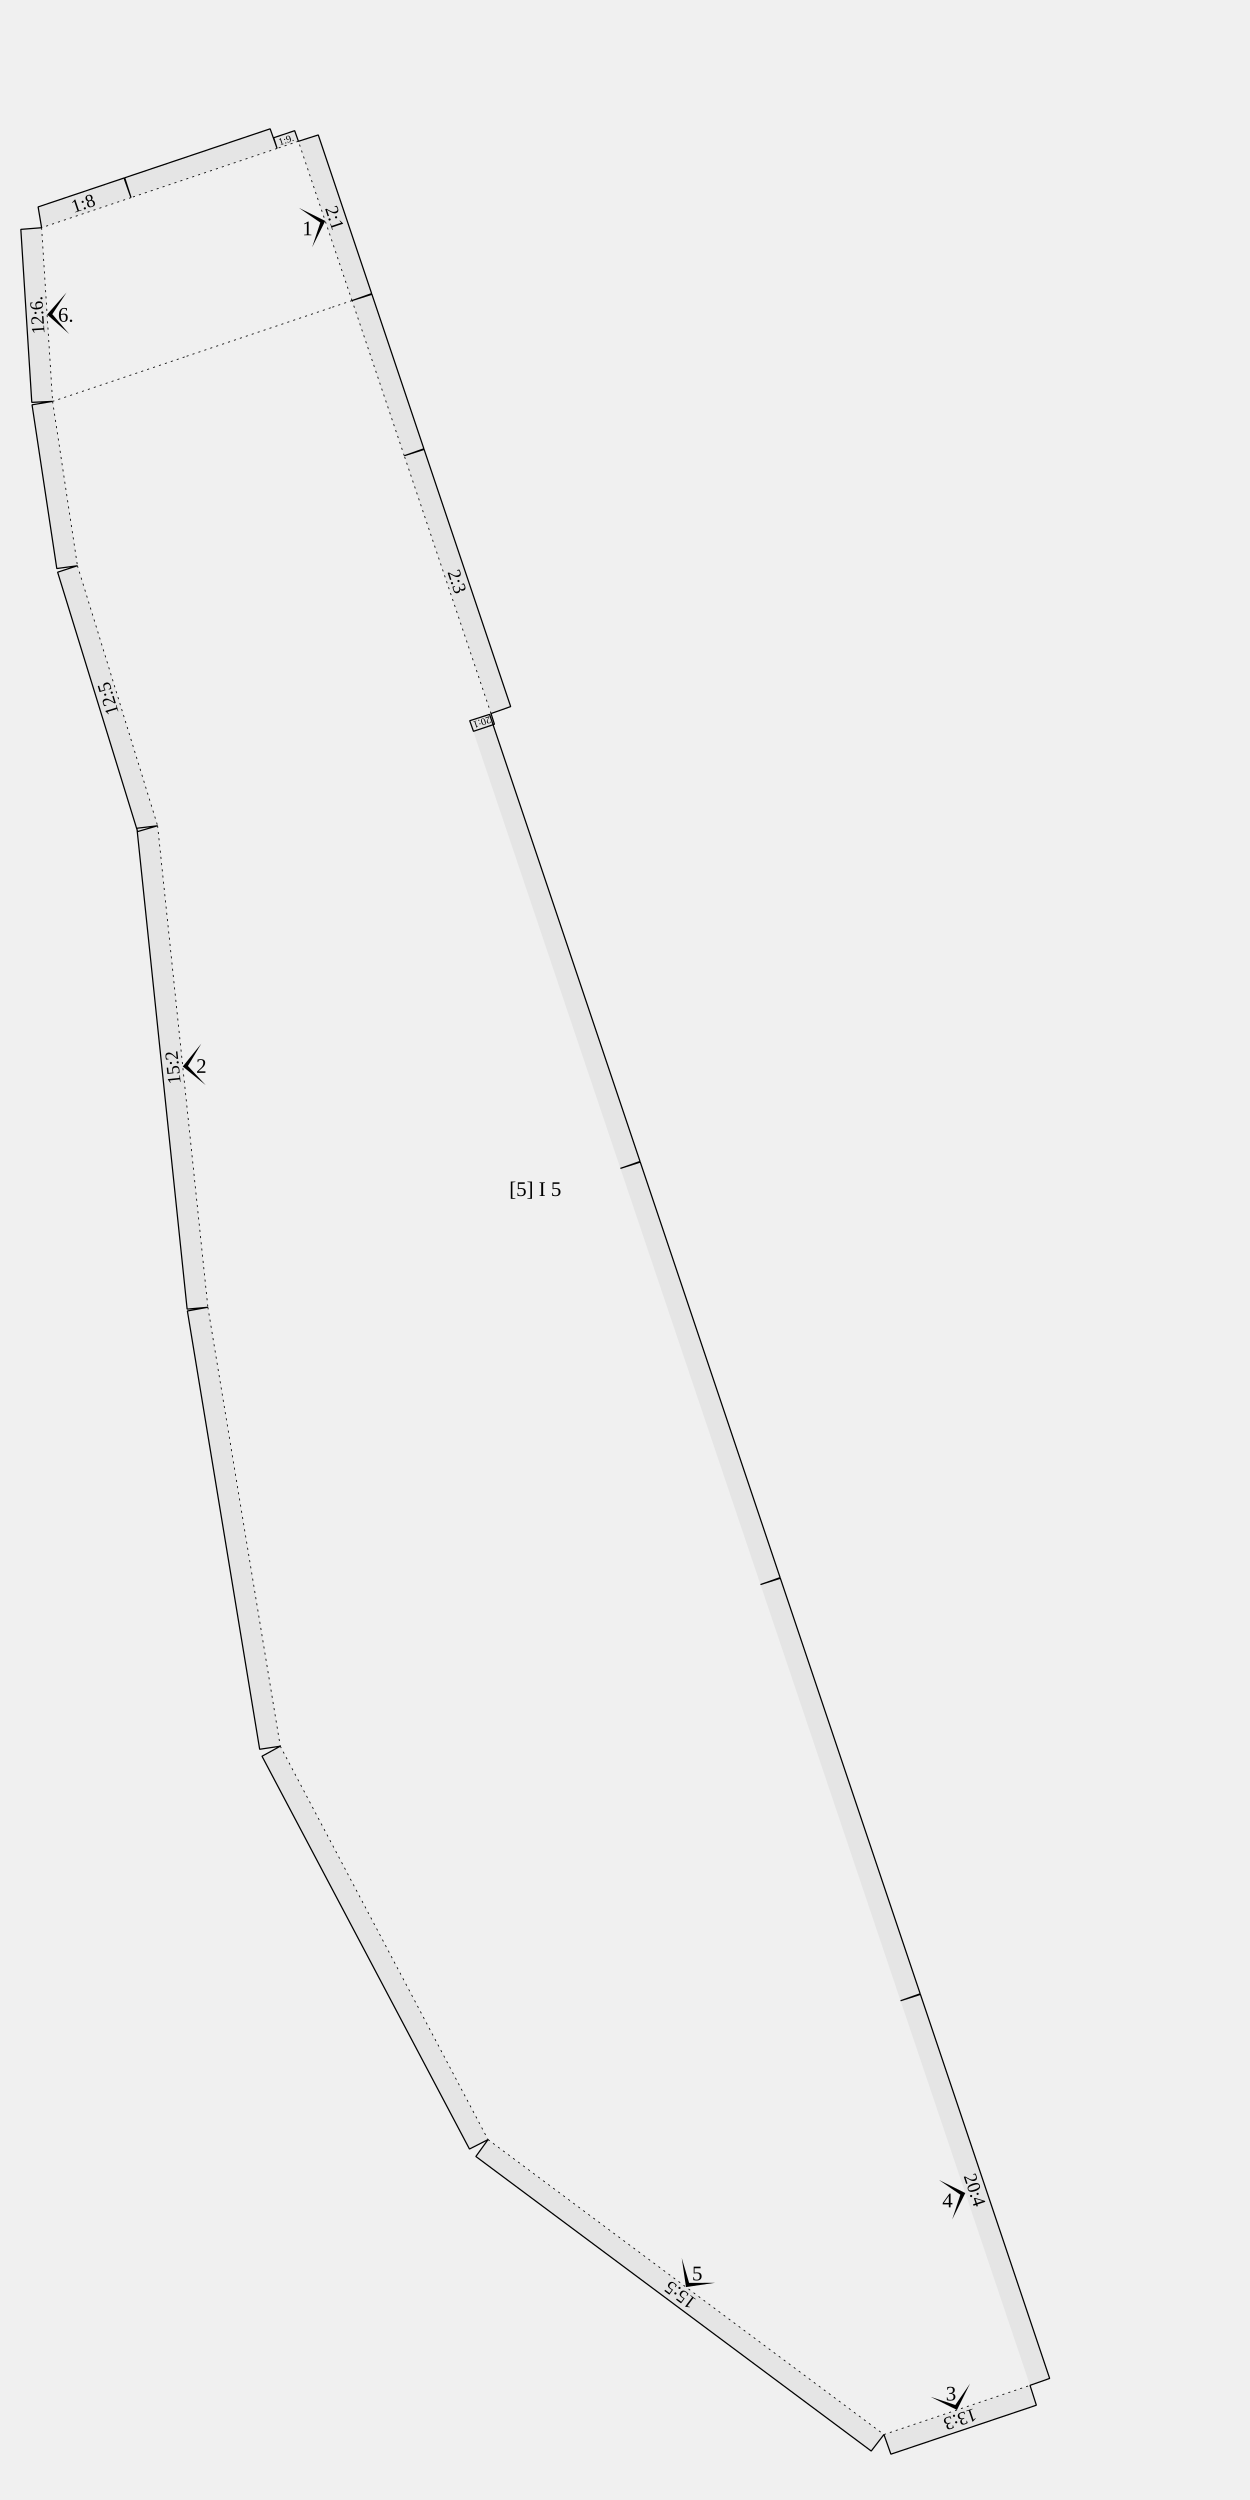
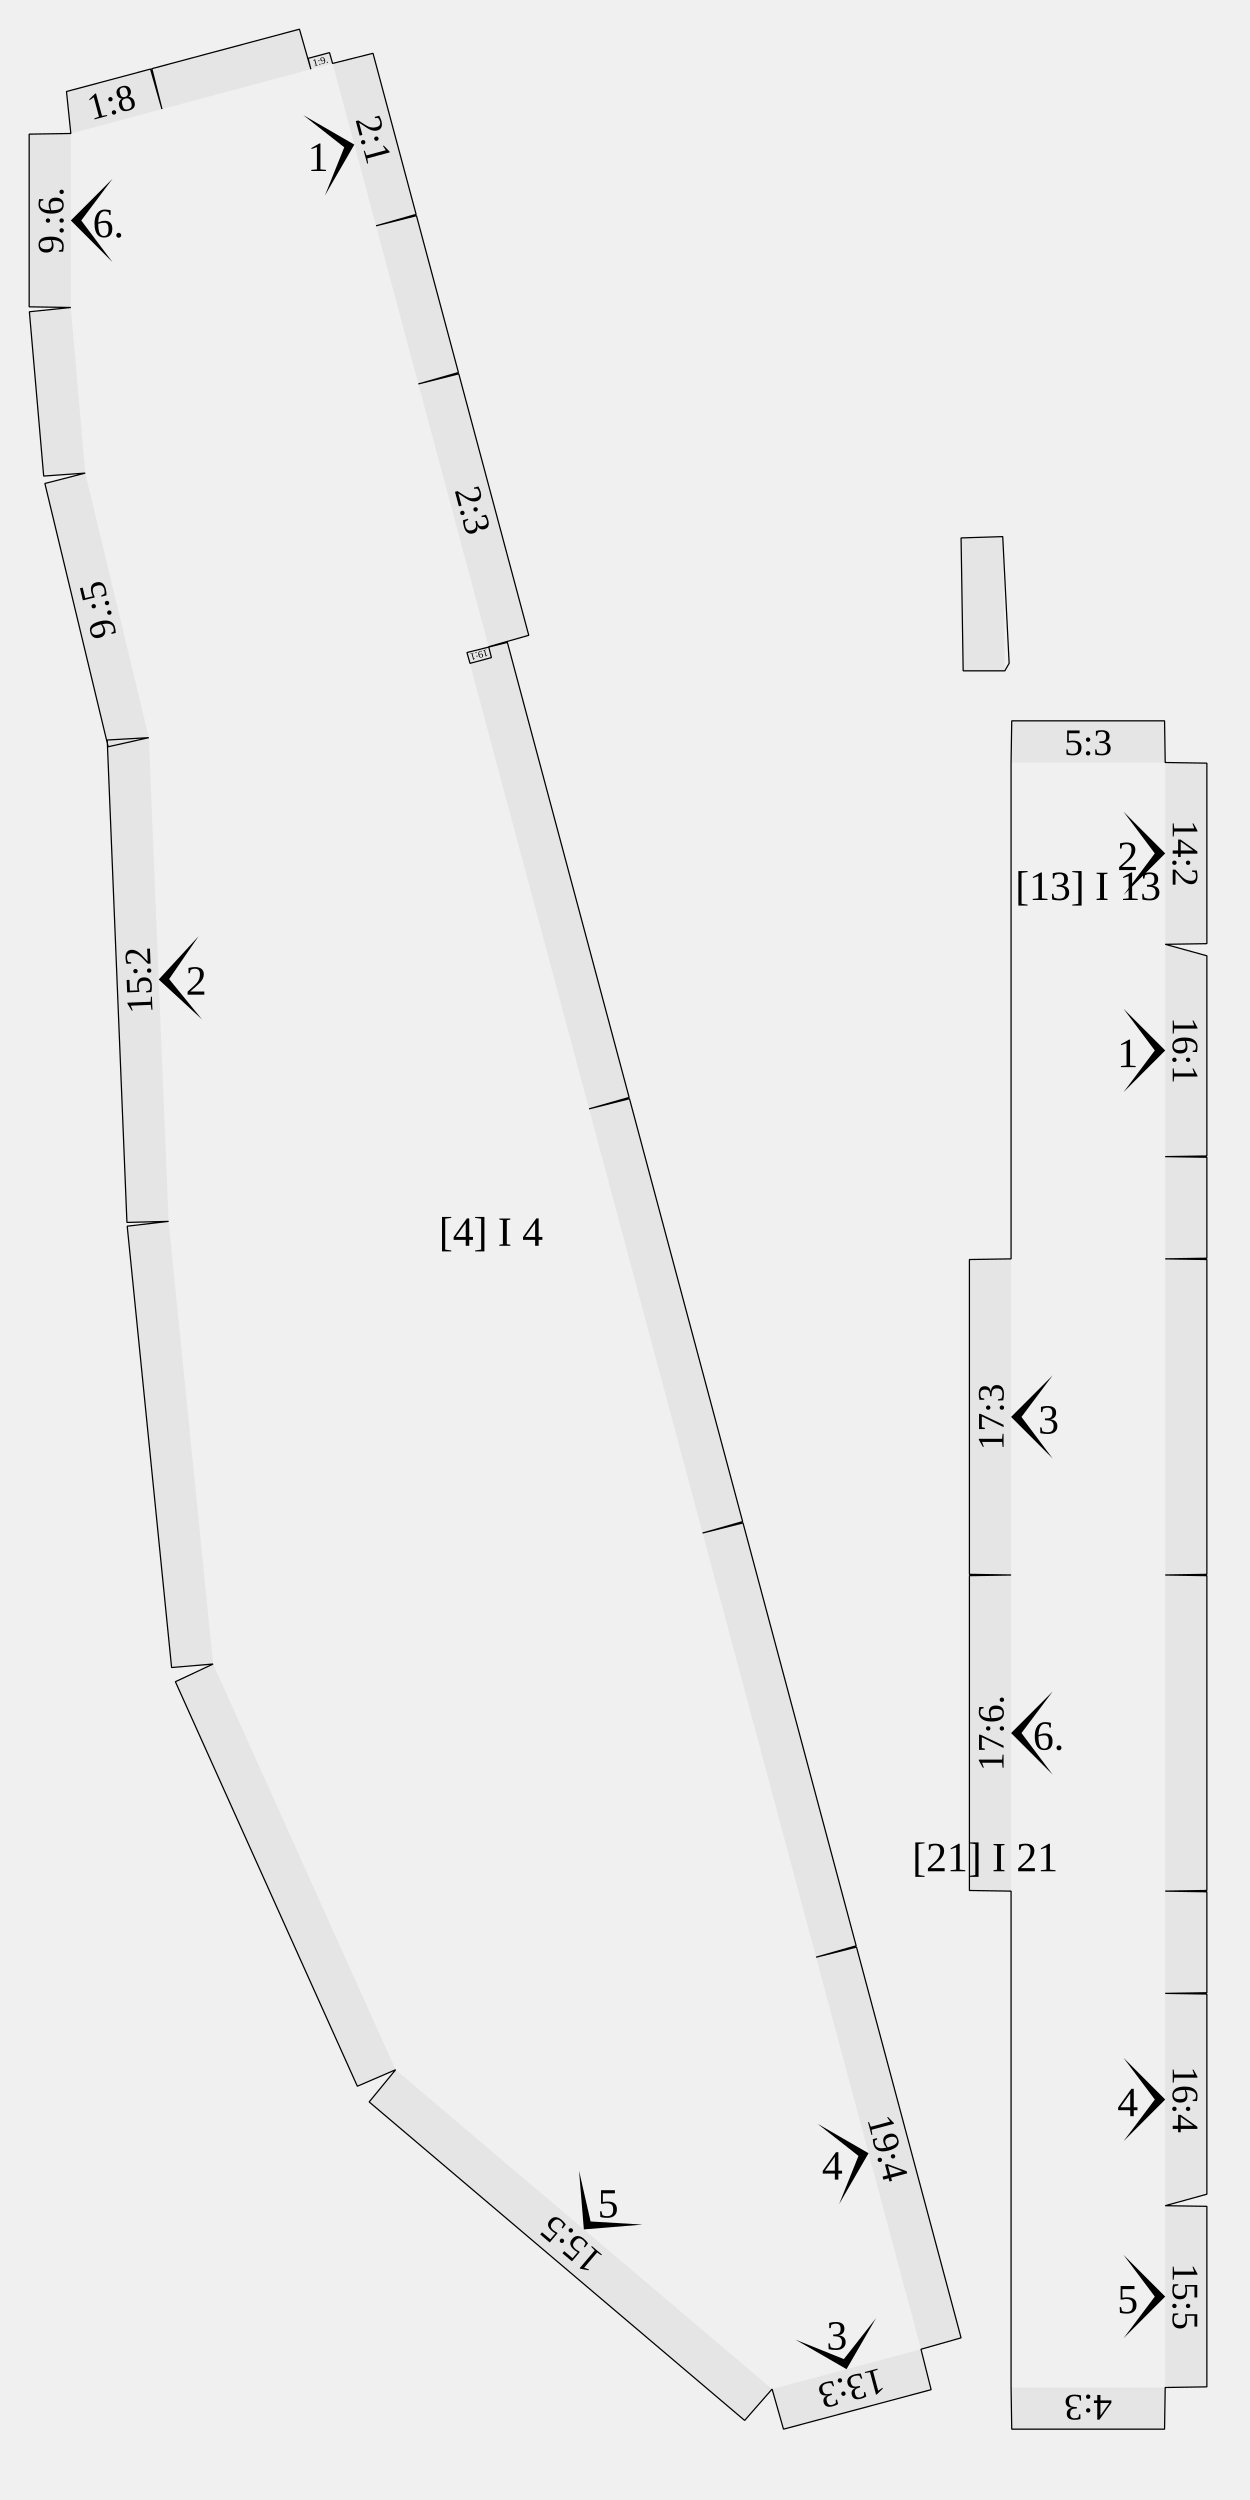
<svg xmlns="http://www.w3.org/2000/svg" version="1.1" width="300.00mm" height="600.00mm" viewBox="0 0 300.00 600.00">
  <style type="text/css">
    path {
        fill: none;
        stroke-linecap: butt;
        stroke-linejoin: bevel;
        stroke-dasharray: none;
    }
    path.outer {
        stroke: #000000;
        stroke-dasharray: none;
        stroke-dashoffset: 0;
        stroke-width: 0.3;
        stroke-opacity: 1.0;
    }
    path.convex {
        stroke: #000000;
        stroke-dasharray: 0.50,1.00;
        stroke-dashoffset:0;
        stroke-width:0.2;
        stroke-opacity: 1.0
    }
    path.concave {
        stroke: #000000;
        stroke-dasharray: 1.00,0.50,0.20,0.50;
        stroke-dashoffset: 0;
        stroke-width: 0.2;
        stroke-opacity: 1.0
    }
    path.freestyle {
        stroke: #000000;
        stroke-dasharray: none;
        stroke-dashoffset: 0;
        stroke-width: 0.2;
        stroke-opacity: 1.0
    }
    path.outer_background {
        stroke: #ffffff;
        stroke-opacity: 1.0;
        stroke-width: 0.5
    }
    path.inner_background {
        stroke: #ffffff;
        stroke-opacity: 1.0;
        stroke-width: 0.2
    }
    path.sticker {
        fill: #e5e5e5;
        stroke: none;
        fill-opacity: 1.0;
    }
    path.arrow {
        fill: #000000;
    }
    text {
        font-style: normal;
        fill: #000000;
        fill-opacity: 1.0;
        stroke: none;
    }
    text, tspan {
        text-anchor:middle;
    }
    </style>
  <g>
-     <text transform="translate(128.4591 287.0415)" style="font-size:5.00">
-       <tspan>[5] I 5</tspan>
-     </text>
-     <path class="sticker" d=" M 117.846 171.248 L 118.667 173.82 L 113.632 175.514 L 112.731 172.97 Z M 97.022 109.379 L 101.785 107.858 L 122.56 169.579 L 117.846 171.248 Z M 71.619 33.909 L 76.383 32.388 L 89.201 70.471 L 84.487 72.14 Z M 49.893 313.744 L 44.911 314.185 L 32.86 198.78 L 37.825 198.183 Z M 9.985 54.654 L 9.146 49.661 L 29.774 42.718 L 31.444 47.432 Z M 66.504 35.631 L 65.683 33.059 L 70.718 31.365 L 71.619 33.909 Z M 247.204 572.485 L 248.725 577.249 L 213.814 589 L 212.144 584.286 Z M 31.444 47.432 L 29.923 42.668 L 64.834 30.917 L 66.504 35.631 Z M 148.898 280.419 L 153.661 278.899 L 187.23 378.629 L 182.516 380.298 Z M 182.516 380.298 L 187.28 378.778 L 220.848 478.508 L 216.134 480.177 Z M 216.134 480.177 L 220.898 478.656 L 251.918 570.816 L 247.204 572.485 Z M 112.731 172.97 L 117.495 171.45 L 153.611 278.75 L 148.898 280.419 Z M 84.487 72.14 L 89.251 70.62 L 101.735 107.709 L 97.022 109.379 Z M 212.144 584.286 L 209.094 588.249 L 114.205 517.558 L 117.129 513.501 Z M 117.129 513.501 L 112.671 515.767 L 62.882 421.495 L 67.266 419.09 Z M 67.266 419.09 L 62.32 419.826 L 44.972 314.635 L 49.893 313.744 Z M 18.584 135.78 L 13.629 136.45 L 7.69 97.154 L 12.623 96.329 Z M 12.623 96.329 L 7.628 96.567 L 5 55.049 L 9.985 54.654 Z M 37.825 198.183 L 33.024 199.581 L 13.83 137.328 L 18.584 135.78 Z " />
-     <path class="convex" d=" M 67.266 419.09 L 117.129 513.501 M 49.893 313.744 L 67.266 419.09 M 37.825 198.183 L 49.893 313.744 M 117.129 513.501 L 212.144 584.286 M 18.584 135.78 L 37.825 198.183 M 44.312 85.663 L 12.623 96.329 M 12.623 96.329 L 18.584 135.78 M 31.444 47.432 L 9.985 54.654 M 9.985 54.654 L 12.623 96.329 M 79.372 73.862 L 44.312 85.663 M 212.144 584.286 L 247.204 572.485 M 66.504 35.631 L 31.444 47.432 M 117.846 171.248 L 97.022 109.379 M 97.022 109.379 L 84.487 72.14 M 84.487 72.14 L 79.372 73.862 M 84.487 72.14 L 71.619 33.909 M 71.619 33.909 L 66.504 35.631 " />
-     <path class="outer" d=" M 33.024 199.581 L 13.83 137.328 L 18.584 135.78 L 13.629 136.45 L 7.69 97.154 L 12.623 96.329 L 7.628 96.567 L 5 55.049 L 9.985 54.654 L 9.146 49.661 L 29.774 42.718 L 31.444 47.432 L 29.923 42.668 L 64.834 30.917 L 66.504 35.631 L 65.683 33.059 L 70.718 31.365 L 71.619 33.909 L 76.383 32.388 L 89.201 70.471 L 84.487 72.14 L 89.251 70.62 L 101.735 107.709 L 97.022 109.379 L 101.785 107.858 L 122.56 169.579 L 117.846 171.248 L 118.667 173.82 L 113.632 175.514 L 112.731 172.97 L 117.495 171.45 L 153.611 278.75 L 148.898 280.419 L 153.661 278.899 L 187.23 378.629 L 182.516 380.298 L 187.28 378.778 L 220.848 478.508 L 216.134 480.177 L 220.898 478.656 L 251.918 570.816 L 247.204 572.485 L 248.725 577.249 L 213.814 589 L 212.144 584.286 L 209.094 588.249 L 114.205 517.558 L 117.129 513.501 L 112.671 515.767 L 62.882 421.495 L 67.266 419.09 L 62.32 419.826 L 44.972 314.635 L 49.893 313.744 L 44.911 314.185 L 32.86 198.78 L 37.825 198.183 Z " />
-     <text transform="matrix(-0.947754 0.319002 -0.319002 -0.947754 115.4437 172.5697)" style="font-size:2.43">
-       <tspan>20:1</tspan>
-     </text>
-     <text transform="matrix(0.319005 0.947753 -0.947753 0.319005 108.2869 140.0265)" style="font-size:4.50">
-       <tspan>2:3</tspan>
-     </text>
    <g>
-       <path transform="matrix(1.595029 4.738764 -4.738764 1.595029 78.0532 53.02453)" class="arrow" d="M 0 0 L 1 1 L 0 0.25 L -1 1 Z" />
-       <text transform="translate(73.78832 56.46002)" style="font-size:5.00">
-         <tspan>1</tspan>
+       <text transform="translate(261.1541 216)" style="font-size:10.00">
+         <tspan>[13] I 13</tspan>
+       </text>
+       <path class="sticker" d=" M 279.651 302.128 L 289.651 302.285 L 289.651 377.843 L 279.651 378 Z M 279.651 226.637 L 289.651 229.394 L 289.651 277.432 L 279.651 277.589 Z M 279.651 277.589 L 289.651 277.746 L 289.651 301.971 L 279.651 302.128 Z M 279.651 183 L 289.651 183.157 L 289.651 226.479 L 279.651 226.637 Z M 242.658 183 L 242.815 173 L 279.493 173 L 279.651 183 Z M 242.658 378 L 232.658 377.843 L 232.658 302.285 L 242.658 302.128 Z M 279.651 378 L 289.651 378.157 L 289.65 453.715 L 279.65 453.872 Z M 279.65 478.411 L 289.65 478.568 L 289.65 526.606 L 279.65 529.363 Z M 279.65 453.872 L 289.65 454.029 L 289.65 478.254 L 279.65 478.411 Z M 279.65 529.363 L 289.65 529.521 L 289.65 572.843 L 279.65 573 Z M 279.65 573 L 279.493 583 L 242.815 583 L 242.658 573 Z M 242.658 453.872 L 232.658 453.715 L 232.658 378.157 L 242.658 378 Z " />
+       <path class="outer" d=" M 232.658 453.715 L 232.658 378.157 L 242.658 378 L 232.658 377.843 L 232.658 302.285 L 242.658 302.128 L 242.658 237.586 L 242.658 209.887 L 242.658 183 L 242.815 173 L 279.493 173 L 279.651 183 L 289.651 183.157 L 289.651 226.479 L 279.651 226.637 L 289.651 229.394 L 289.651 277.432 L 279.651 277.589 L 289.651 277.746 L 289.651 301.971 L 279.651 302.128 L 289.651 302.285 L 289.651 377.843 L 279.651 378 L 289.651 378.157 L 289.65 453.715 L 279.65 453.872 L 289.65 454.029 L 289.65 478.254 L 279.65 478.411 L 289.65 478.568 L 289.65 526.606 L 279.65 529.363 L 289.65 529.521 L 289.65 572.843 L 279.65 573 L 279.493 583 L 242.815 583 L 242.658 573 L 242.658 546.113 L 242.658 518.414 L 242.658 453.872 Z " />
+       <g>
+         <path transform="matrix(-0.000004 10 -10 -0.000004 279.6505 252.1127)" class="arrow" d="M 0 0 L 1 1 L 0 0.25 L -1 1 Z" />
+         <text transform="translate(270.6505 256.1127)" style="font-size:10.00">
+           <tspan>1</tspan>
+         </text>
+       </g>
+       <text transform="matrix(-0 1 -1 -0 281.4506 252.1127)" style="font-size:9.00">
+         <tspan>16:1</tspan>
+       </text>
+       <g>
+         <path transform="matrix(0.000004 10 -10 0.000004 279.6506 204.8182)" class="arrow" d="M 0 0 L 1 1 L 0 0.25 L -1 1 Z" />
+         <text transform="translate(270.6506 208.8183)" style="font-size:10.00">
+           <tspan>2</tspan>
+         </text>
+       </g>
+       <text transform="matrix(0 1 -1 0 281.4506 204.8182)" style="font-size:9.00">
+         <tspan>14:2</tspan>
+       </text>
+       <text transform="matrix(1 -0 0 1 261.1542 181.2)" style="font-size:9.00">
+         <tspan>5:3</tspan>
+       </text>
+       <g>
+         <path transform="matrix(0.000003 -9.999999 9.999999 0.000003 242.6577 340.064)" class="arrow" d="M 0 0 L 1 1 L 0 0.25 L -1 1 Z" />
+         <text transform="translate(251.6577 344.064)" style="font-size:10.00">
+           <tspan>3</tspan>
+         </text>
+       </g>
+       <text transform="matrix(0 -1 1 0 240.8577 340.064)" style="font-size:9.00">
+         <tspan>17:3</tspan>
+       </text>
+       <g>
+         <path transform="matrix(-0.000008 10 -10 -0.000008 279.6505 503.8873)" class="arrow" d="M 0 0 L 1 1 L 0 0.25 L -1 1 Z" />
+         <text transform="translate(270.6505 507.8873)" style="font-size:10.00">
+           <tspan>4</tspan>
+         </text>
+       </g>
+       <text transform="matrix(-0.000001 1 -1 -0.000001 281.4505 503.8873)" style="font-size:9.00">
+         <tspan>16:4</tspan>
+       </text>
+       <g>
+         <path transform="matrix(-0.000013 10 -10 -0.000013 279.6504 551.1818)" class="arrow" d="M 0 0 L 1 1 L 0 0.25 L -1 1 Z" />
+         <text transform="translate(270.6504 555.1817)" style="font-size:10.00">
+           <tspan>5</tspan>
+         </text>
+       </g>
+       <text transform="matrix(-0.000001 1 -1 -0.000001 281.4504 551.1817)" style="font-size:9.00">
+         <tspan>15:5</tspan>
+       </text>
+       <text transform="matrix(-1 -0.000002 0.000002 -1 261.154 574.8)" style="font-size:9.00">
+         <tspan>4:3</tspan>
+       </text>
+       <g>
+         <path transform="matrix(0.000002 -10 10 0.000002 242.6577 415.936)" class="arrow" d="M 0 0 L 1 1 L 0 0.25 L -1 1 Z" />
+         <text transform="translate(251.6577 419.936)" style="font-size:10.00">
+           <tspan>6.</tspan>
+         </text>
+       </g>
+       <text transform="matrix(0 -1 1 0 240.8577 415.936)" style="font-size:9.00">
+         <tspan>17:6.</tspan>
      </text>
    </g>
-     <text transform="matrix(0.319006 0.947753 -0.947753 0.319006 78.90618 52.73741)" style="font-size:4.50">
-       <tspan>2:1</tspan>
-     </text>
    <g>
-       <path transform="matrix(-0.51932 -4.972958 4.972958 -0.51932 43.85862 255.9633)" class="arrow" d="M 0 0 L 1 1 L 0 0.25 L -1 1 Z" />
-       <text transform="translate(48.33427 257.4959)" style="font-size:5.00">
-         <tspan>2</tspan>
+       <text transform="translate(117.8289 298.9991)" style="font-size:10.00">
+         <tspan>[4] I 4</tspan>
+       </text>
+       <path class="sticker" d=" M 117.282 155.211 L 117.938 157.829 L 112.806 159.202 L 112.068 156.606 Z M 100.406 92.15 L 110.107 89.717 L 126.901 152.474 L 117.282 155.211 Z M 79.821 15.226 L 89.522 12.793 L 99.869 51.457 L 90.249 54.194 Z M 40.463 293.13 L 30.465 293.381 L 25.733 177.603 L 35.718 177.038 Z M 17 32.037 L 15.956 21.965 L 36.135 16.565 L 38.872 26.184 Z M 74.607 16.621 L 73.951 14.004 L 79.083 12.63 L 79.821 15.226 Z M 221.038 563.818 L 223.471 573.518 L 188.04 583 L 185.303 573.381 Z M 38.872 26.184 L 36.439 16.484 L 71.871 7.002 L 74.607 16.621 Z M 141.375 266.126 L 151.076 263.692 L 178.237 365.192 L 168.618 367.928 Z M 168.618 367.928 L 178.319 365.495 L 205.48 466.994 L 195.86 469.731 Z M 195.86 469.731 L 205.561 467.298 L 230.658 561.081 L 221.038 563.818 Z M 112.068 156.606 L 121.768 154.173 L 150.995 263.389 L 141.375 266.126 Z M 90.249 54.194 L 99.95 51.761 L 110.026 89.413 L 100.406 92.15 Z M 185.303 573.381 L 178.714 580.905 L 88.599 504.463 L 94.948 496.735 Z M 94.948 496.735 L 85.764 500.694 L 42.093 403.609 L 51.148 399.363 Z M 51.148 399.363 L 41.183 400.208 L 30.529 294.287 L 40.463 293.13 Z M 20.458 113.544 L 10.482 114.254 L 7.051 74.819 L 17 73.795 Z M 17 73.795 L 7 73.638 L 7 32.194 L 17 32.037 Z M 35.718 177.038 L 25.959 179.222 L 10.772 116.034 L 20.458 113.544 Z " />
+       <path class="outer" d=" M 7 73.638 L 7 32.194 L 17 32.037 L 15.956 21.965 L 36.135 16.565 L 38.872 26.184 L 36.439 16.484 L 71.871 7.002 L 74.607 16.621 L 73.951 14.004 L 79.083 12.63 L 79.821 15.226 L 89.522 12.793 L 99.869 51.457 L 90.249 54.194 L 99.95 51.761 L 110.026 89.413 L 100.406 92.15 L 110.107 89.717 L 126.901 152.474 L 117.282 155.211 L 117.938 157.829 L 112.806 159.202 L 112.068 156.606 L 121.768 154.173 L 150.995 263.389 L 141.375 266.126 L 151.076 263.692 L 178.237 365.192 L 168.618 367.928 L 178.319 365.495 L 205.48 466.994 L 195.86 469.731 L 205.561 467.298 L 230.658 561.081 L 221.038 563.818 L 223.471 573.518 L 188.04 583 L 185.303 573.381 L 178.714 580.905 L 88.599 504.463 L 94.948 496.735 L 85.764 500.694 L 42.093 403.609 L 51.148 399.363 L 41.183 400.208 L 30.529 294.287 L 40.463 293.13 L 30.465 293.381 L 25.733 177.603 L 35.718 177.038 L 25.959 179.222 L 10.772 116.034 L 20.458 113.544 L 10.482 114.254 L 7.051 74.819 L 17 73.795 Z " />
+       <text transform="matrix(-0.96601 0.258503 -0.258503 -0.96601 114.8002 156.3781)" style="font-size:2.43">
+         <tspan>19:1</tspan>
+       </text>
+       <text transform="matrix(0.258506 0.96601 -0.96601 0.258506 110.5827 123.2153)" style="font-size:9.00">
+         <tspan>2:3</tspan>
+       </text>
+       <g>
+         <path transform="matrix(2.585064 9.660095 -9.660095 2.585064 85.03518 34.70999)" class="arrow" d="M 0 0 L 1 1 L 0 0.25 L -1 1 Z" />
+         <text transform="translate(76.3411 41.03654)" style="font-size:10.00">
+           <tspan>1</tspan>
+         </text>
+       </g>
+       <text transform="matrix(0.258506 0.966009 -0.966009 0.258506 86.774 34.24465)" style="font-size:9.00">
+         <tspan>2:1</tspan>
+       </text>
+       <g>
+         <path transform="matrix(-0.408357 -9.991658 9.991658 -0.408357 38.09077 235.0838)" class="arrow" d="M 0 0 L 1 1 L 0 0.25 L -1 1 Z" />
+         <text transform="translate(47.08326 238.7163)" style="font-size:10.00">
+           <tspan>2</tspan>
+         </text>
+       </g>
+       <text transform="matrix(-0.040836 -0.999166 0.999166 -0.040836 36.29226 235.1572)" style="font-size:9.00">
+         <tspan>15:2</tspan>
+       </text>
+       <text transform="matrix(0.96601 -0.258506 0.258506 0.96601 27.47073 27.37194)" style="font-size:9.00">
+         <tspan>1:8</tspan>
+       </text>
+       <text transform="matrix(0.966009 -0.258507 0.258507 0.966009 77.08878 15.45453)" style="font-size:2.43">
+         <tspan>1:9.</tspan>
+       </text>
+       <g>
+         <path transform="matrix(-9.660096 2.585063 -2.585063 -9.660096 203.1705 568.5991)" class="arrow" d="M 0 0 L 1 1 L 0 0.25 L -1 1 Z" />
+         <text transform="translate(200.844 563.905)" style="font-size:10.00">
+           <tspan>3</tspan>
+         </text>
+       </g>
+       <text transform="matrix(-0.966009 0.258506 -0.258506 -0.966009 203.6358 570.3379)" style="font-size:9.00">
+         <tspan>13:3</tspan>
+       </text>
+       <g>
+         <path transform="matrix(2.585058 9.660097 -9.660097 2.585058 208.4493 516.7744)" class="arrow" d="M 0 0 L 1 1 L 0 0.25 L -1 1 Z" />
+         <text transform="translate(199.7553 523.1009)" style="font-size:10.00">
+           <tspan>4</tspan>
+         </text>
+       </g>
+       <text transform="matrix(0.258506 0.96601 -0.96601 0.258506 210.1882 516.3091)" style="font-size:9.00">
+         <tspan>19:4</tspan>
+       </text>
+       <g>
+         <path transform="matrix(-7.625896 -6.468828 6.468828 -7.625896 140.1256 535.058)" class="arrow" d="M 0 0 L 1 1 L 0 0.25 L -1 1 Z" />
+         <text transform="translate(145.9475 532.1947)" style="font-size:10.00">
+           <tspan>5</tspan>
+         </text>
+       </g>
+       <text transform="matrix(-0.76259 -0.646883 0.646883 -0.76259 138.9611 536.4306)" style="font-size:9.00">
+         <tspan>15:5</tspan>
+       </text>
+       <g>
+         <path transform="matrix(-0.000002 -9.999999 9.999999 -0.000002 16.99999 52.91634)" class="arrow" d="M 0 0 L 1 1 L 0 0.25 L -1 1 Z" />
+         <text transform="translate(25.99999 56.91635)" style="font-size:10.00">
+           <tspan>6.</tspan>
+         </text>
+       </g>
+       <text transform="matrix(-0 -1 1 -0 15.20001 52.91634)" style="font-size:9.00">
+         <tspan>9.:6.</tspan>
+       </text>
+       <text transform="matrix(-0.23369 -0.972311 0.972311 -0.23369 26.3381 145.7115)" style="font-size:9.00">
+         <tspan>9.:5</tspan>
      </text>
    </g>
-     <text transform="matrix(-0.103864 -0.994591 0.994591 -0.103864 42.96349 256.0568)" style="font-size:4.50">
-       <tspan>15:2</tspan>
-     </text>
-     <text transform="matrix(0.947753 -0.319005 0.319005 0.947753 20.42731 50.18997)" style="font-size:4.50">
-       <tspan>1:8</tspan>
-     </text>
-     <text transform="matrix(0.947752 -0.319007 0.319007 0.947752 68.90645 34.30938)" style="font-size:2.43">
-       <tspan>1:9.</tspan>
-     </text>
    <g>
-       <path transform="matrix(-4.738764 1.595028 -1.595028 -4.738764 229.6744 578.3859)" class="arrow" d="M 0 0 L 1 1 L 0 0.25 L -1 1 Z" />
-       <text transform="translate(228.2389 576.121)" style="font-size:5.00">
-         <tspan>3</tspan>
-       </text>
+       <text transform="translate(236.4261 449.1072)" style="font-size:10.00">
+         <tspan>[21] I 21</tspan>
+       </text>
+       <path class="sticker" d=" M 241.16 161 L 231.159 161 L 230.658 129.1 L 240.654 128.786 Z " />
+       <path class="outer" d=" M 231.159 161 L 230.658 129.1 L 240.654 128.786 L 242.195 159.185 L 241.16 161 Z " />
    </g>
-     <text transform="matrix(-0.947753 0.319006 -0.319006 -0.947753 229.9615 579.2388)" style="font-size:4.50">
-       <tspan>13:3</tspan>
-     </text>
-     <g>
-       <path transform="matrix(1.595026 4.738764 -4.738764 1.595026 231.6693 526.3312)" class="arrow" d="M 0 0 L 1 1 L 0 0.25 L -1 1 Z" />
-       <text transform="translate(227.4044 529.7667)" style="font-size:5.00">
-         <tspan>4</tspan>
-       </text>
-     </g>
-     <text transform="matrix(0.319005 0.947753 -0.947753 0.319005 232.5223 526.0441)" style="font-size:4.50">
-       <tspan>20:4</tspan>
-     </text>
-     <g>
-       <path transform="matrix(-4.009628 -2.98712 2.98712 -4.009628 164.6368 548.8938)" class="arrow" d="M 0 0 L 1 1 L 0 0.25 L -1 1 Z" />
-       <text transform="translate(167.3252 547.2851)" style="font-size:5.00">
-         <tspan>5</tspan>
-       </text>
-     </g>
-     <text transform="matrix(-0.801926 -0.597424 0.597424 -0.801926 164.0991 549.6155)" style="font-size:4.50">
-       <tspan>15:5</tspan>
-     </text>
-     <g>
-       <path transform="matrix(-0.315813 -4.990016 4.990016 -0.315813 11.30384 75.49178)" class="arrow" d="M 0 0 L 1 1 L 0 0.25 L -1 1 Z" />
-       <text transform="translate(15.79485 77.2075)" style="font-size:5.00">
-         <tspan>6.</tspan>
-       </text>
-     </g>
-     <text transform="matrix(-0.063163 -0.998003 0.998003 -0.063163 10.40564 75.54864)" style="font-size:4.50">
-       <tspan>12:6.</tspan>
-     </text>
-     <text transform="matrix(-0.294637 -0.955609 0.955609 -0.294637 27.34451 167.2467)" style="font-size:4.50">
-       <tspan>12:5</tspan>
-     </text>
  </g>
</svg>
